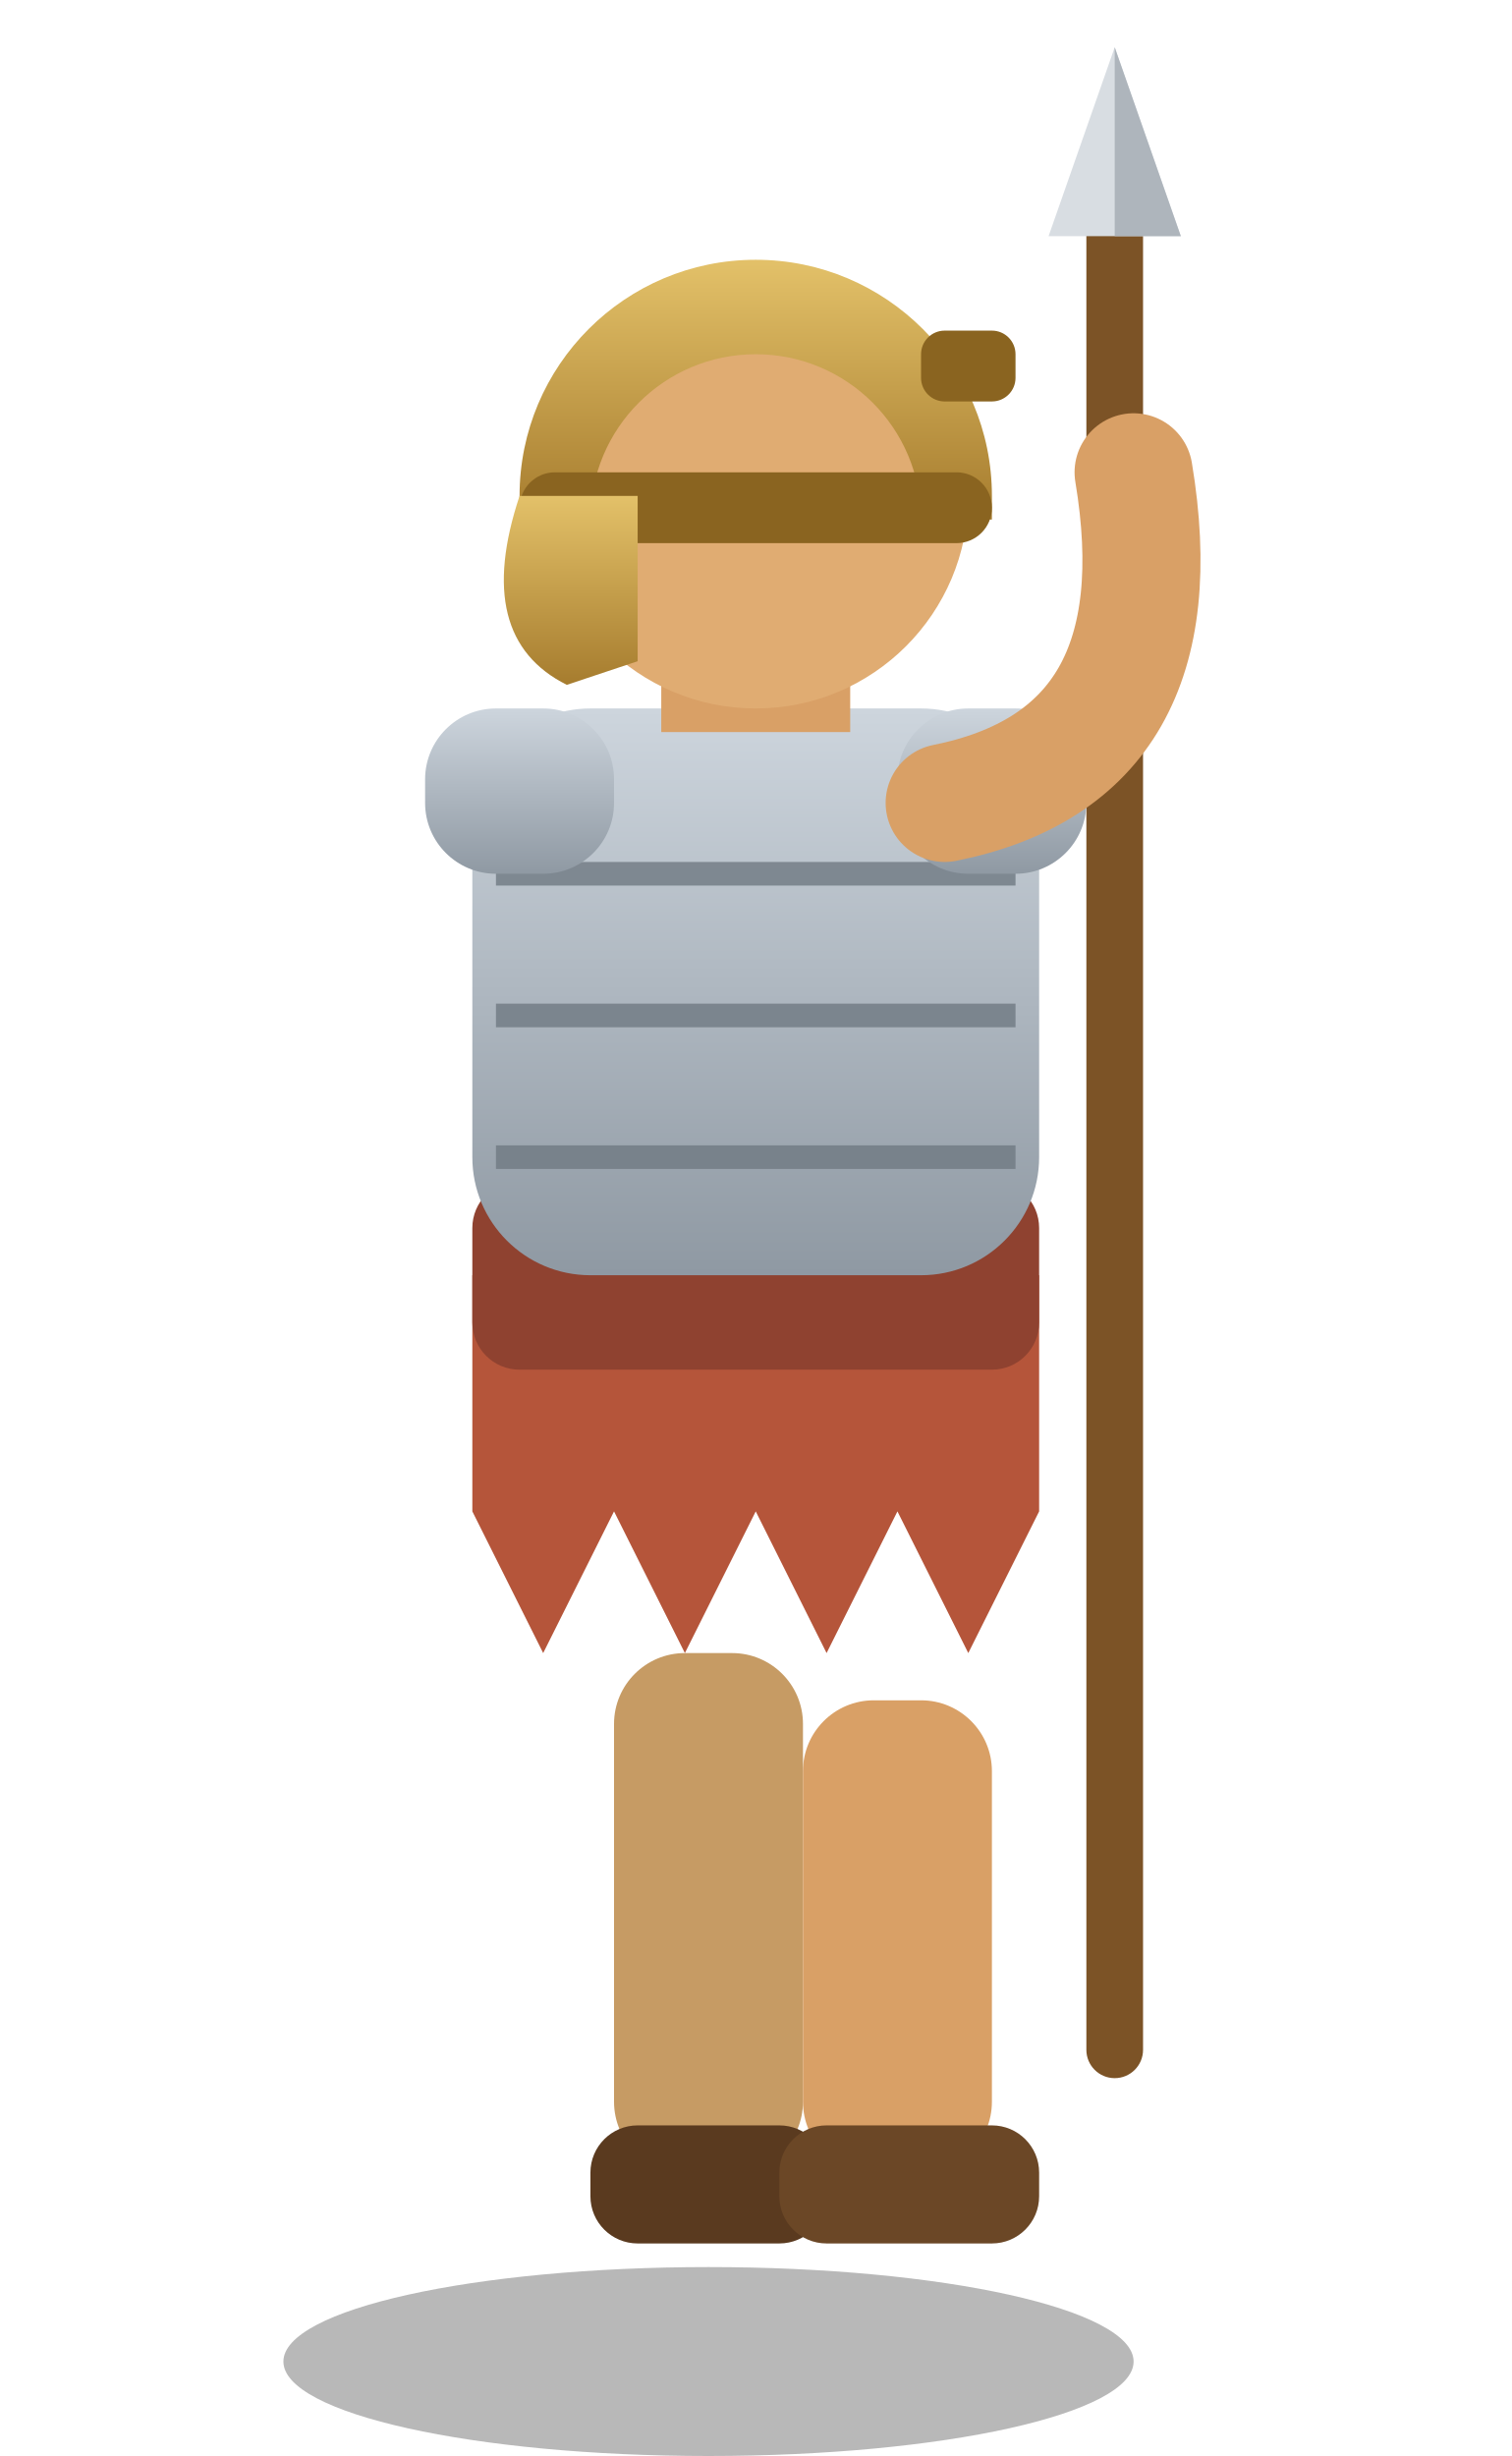
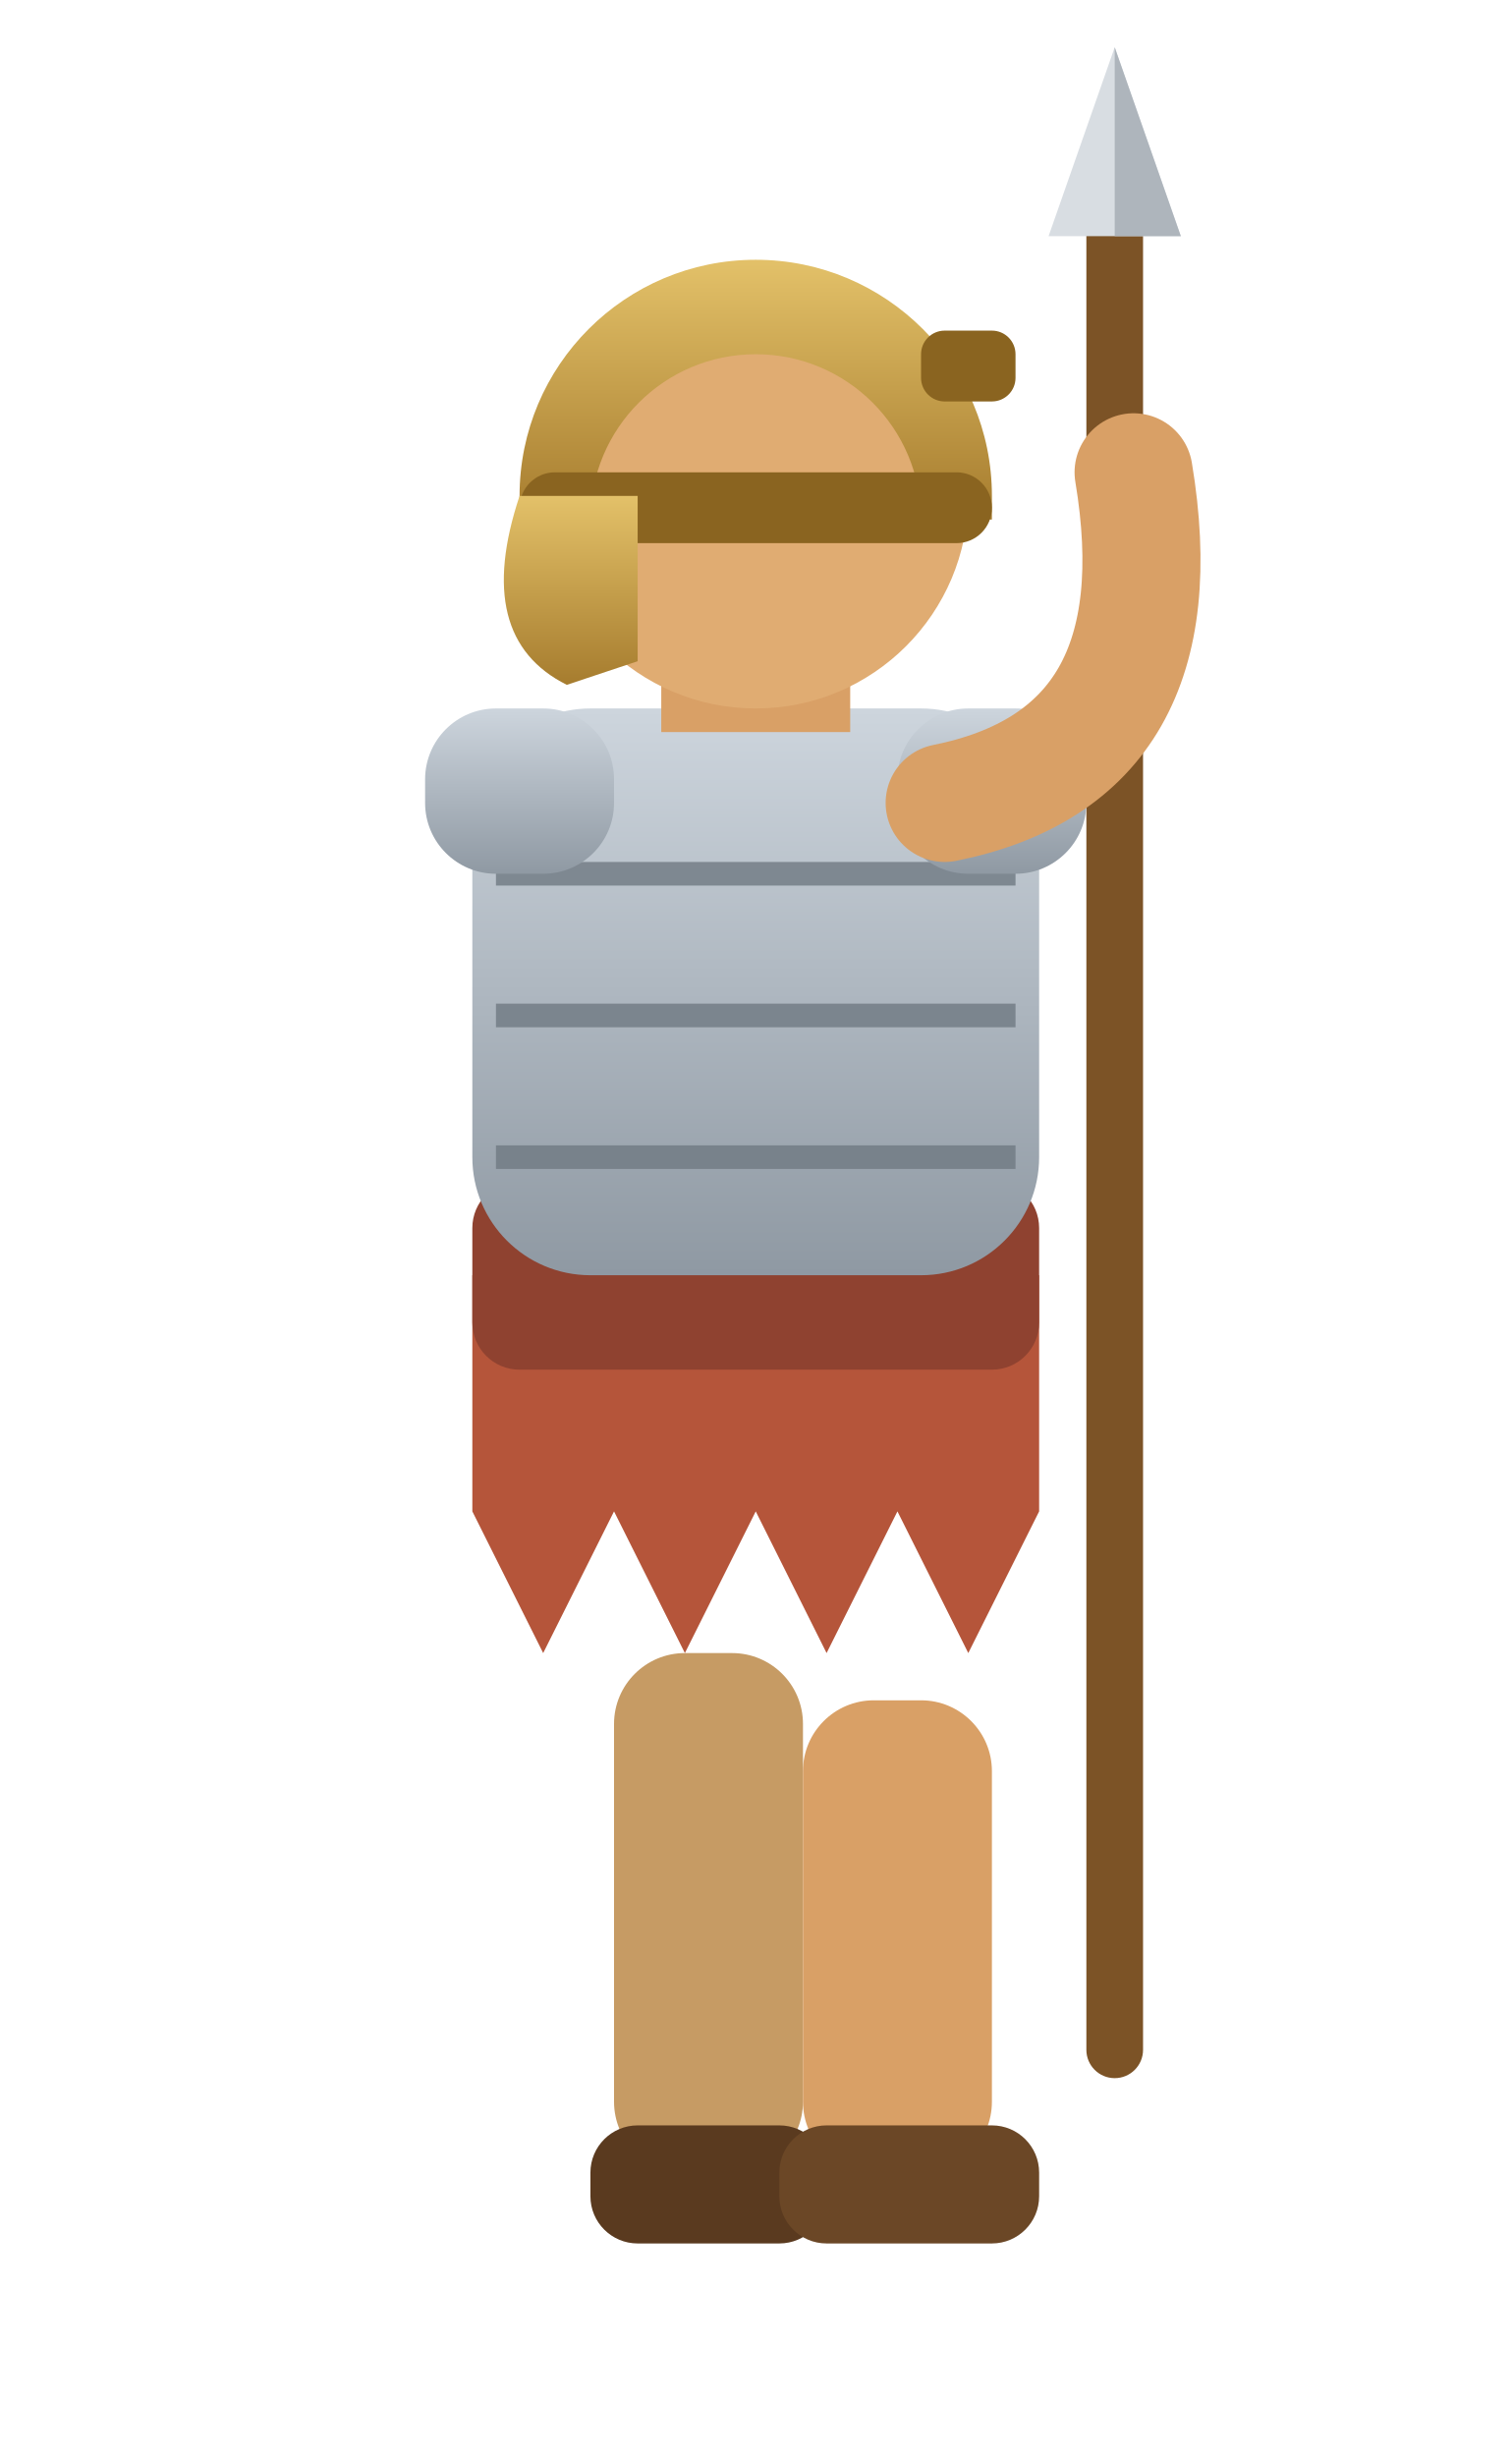
<svg xmlns="http://www.w3.org/2000/svg" viewBox="0 0 64 104" width="64" height="104">
  <defs>
    <linearGradient id="steel" x1="0" y1="0" x2="0" y2="1">
      <stop offset="0" stop-color="#cdd5dd" />
      <stop offset="1" stop-color="#8f99a3" />
    </linearGradient>
    <linearGradient id="bronze" x1="0" y1="0" x2="0" y2="1">
      <stop offset="0" stop-color="#e3c169" />
      <stop offset="1" stop-color="#a67c2e" />
    </linearGradient>
  </defs>
-   <ellipse cx="30" cy="100" rx="18" ry="4" fill="#000000" opacity="0.28" />
  <rect x="46" y="6" width="2.4" height="82" rx="1.2" fill="#7c5326" />
  <polygon points="47.2,2 44.4,10 50,10" fill="#d8dde2" />
  <polygon points="47.2,2 47.2,10 50,10" fill="#aeb5bc" />
  <rect x="26" y="70" width="8" height="22" rx="3" fill="#c69b64" />
  <rect x="25" y="90" width="10" height="5" rx="2" fill="#5a3a1f" />
  <rect x="34" y="72" width="8" height="20" rx="3" fill="#d9a066" />
  <rect x="33" y="90" width="11" height="5" rx="2" fill="#6b4726" />
  <path d="M20 54 h24 v10 l-3 6 -3 -6 -3 6 -3 -6 -3 6 -3 -6 -3 6 -3 -6 z" fill="#b5553a" />
  <rect x="20" y="50" width="24" height="8" rx="2" fill="#8f4230" />
  <rect x="20" y="30" width="24" height="24" rx="5" fill="url(#steel)" />
  <g stroke="#6f7982" stroke-width="1" opacity="0.8">
    <line x1="21" y1="37" x2="43" y2="37" />
    <line x1="21" y1="43" x2="43" y2="43" />
    <line x1="21" y1="49" x2="43" y2="49" />
  </g>
  <rect x="18" y="30" width="8" height="7" rx="3" fill="url(#steel)" />
  <rect x="38" y="30" width="8" height="7" rx="3" fill="url(#steel)" />
  <path d="M40 34 q10 -2 8 -14" fill="none" stroke="#d9a066" stroke-width="5" stroke-linecap="round" />
  <rect x="28" y="24" width="8" height="7" fill="#d9a066" />
  <circle cx="32" cy="21" r="9" fill="#e0ac72" />
  <path d="M22 21 a10 10 0 0 1 20 0 v1 h-3 a7 7 0 0 0 -14 0 h-3 z" fill="url(#bronze)" />
  <rect x="22" y="20" width="20" height="3" rx="1.5" fill="#8a6420" />
  <path d="M22 21 q-2 6 2 8 l3 -1 v-7 z" fill="url(#bronze)" />
  <rect x="39" y="14" width="4" height="3" rx="1" fill="#8a6420" />
</svg>
